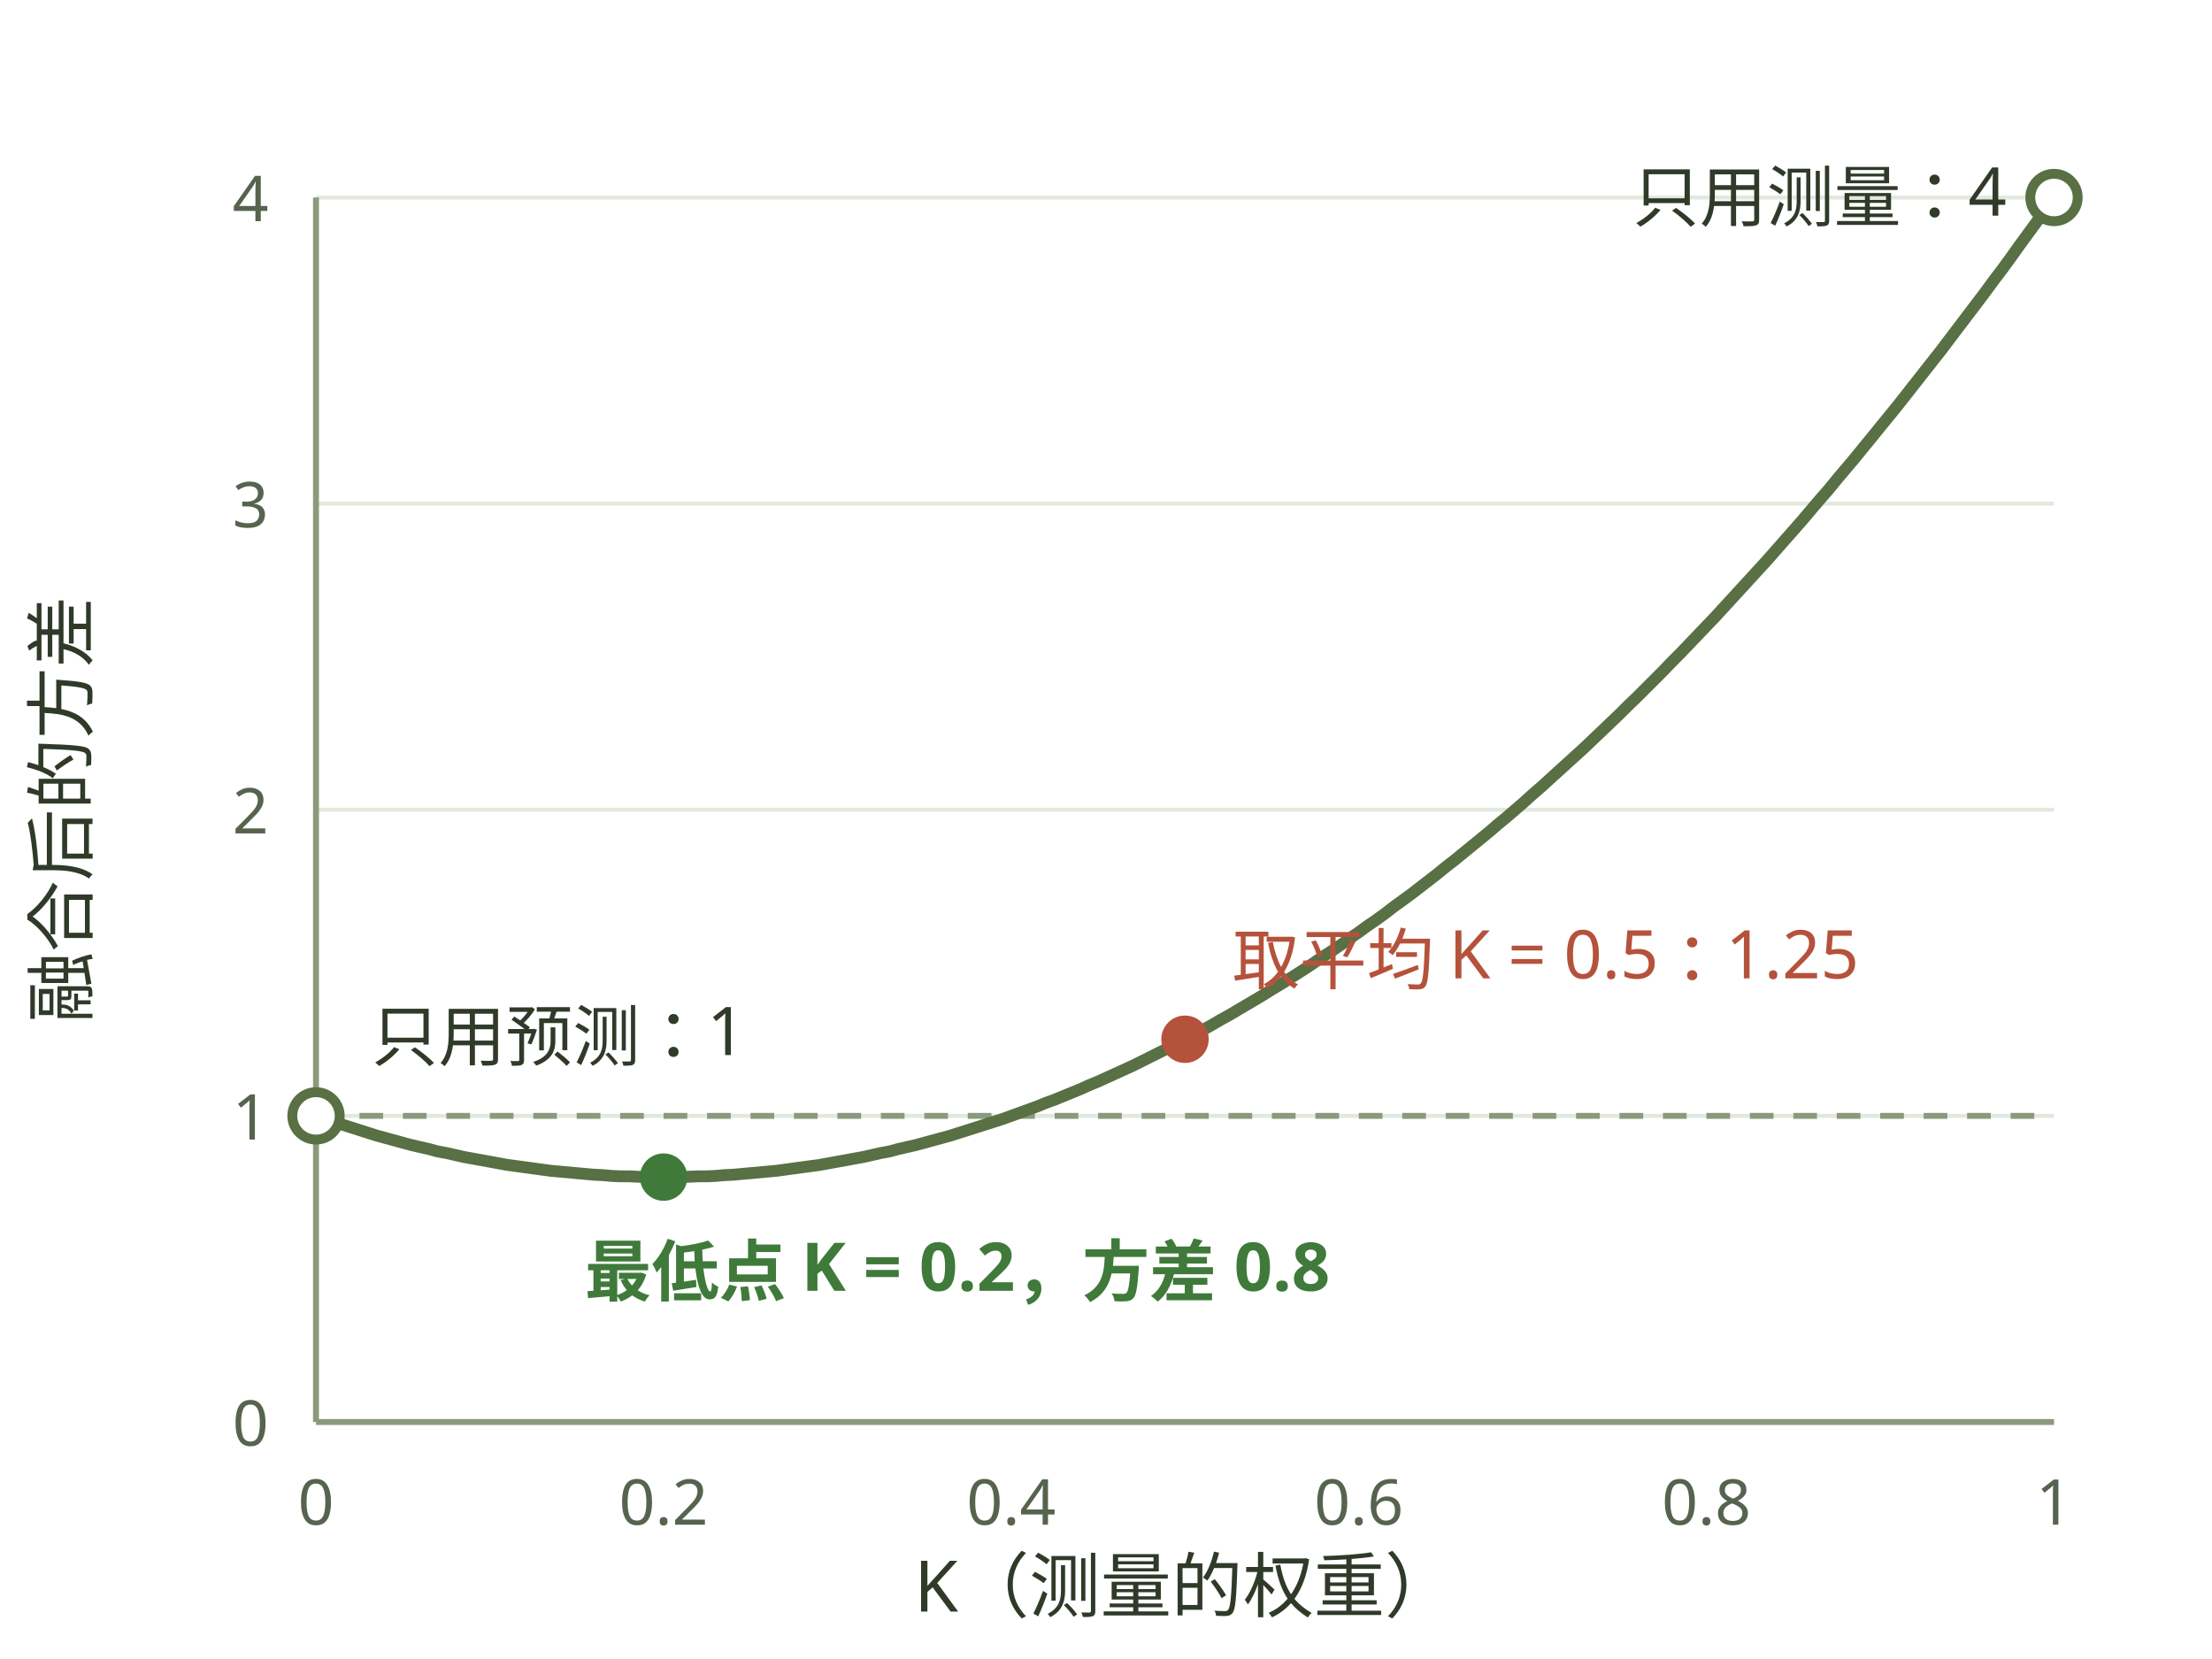
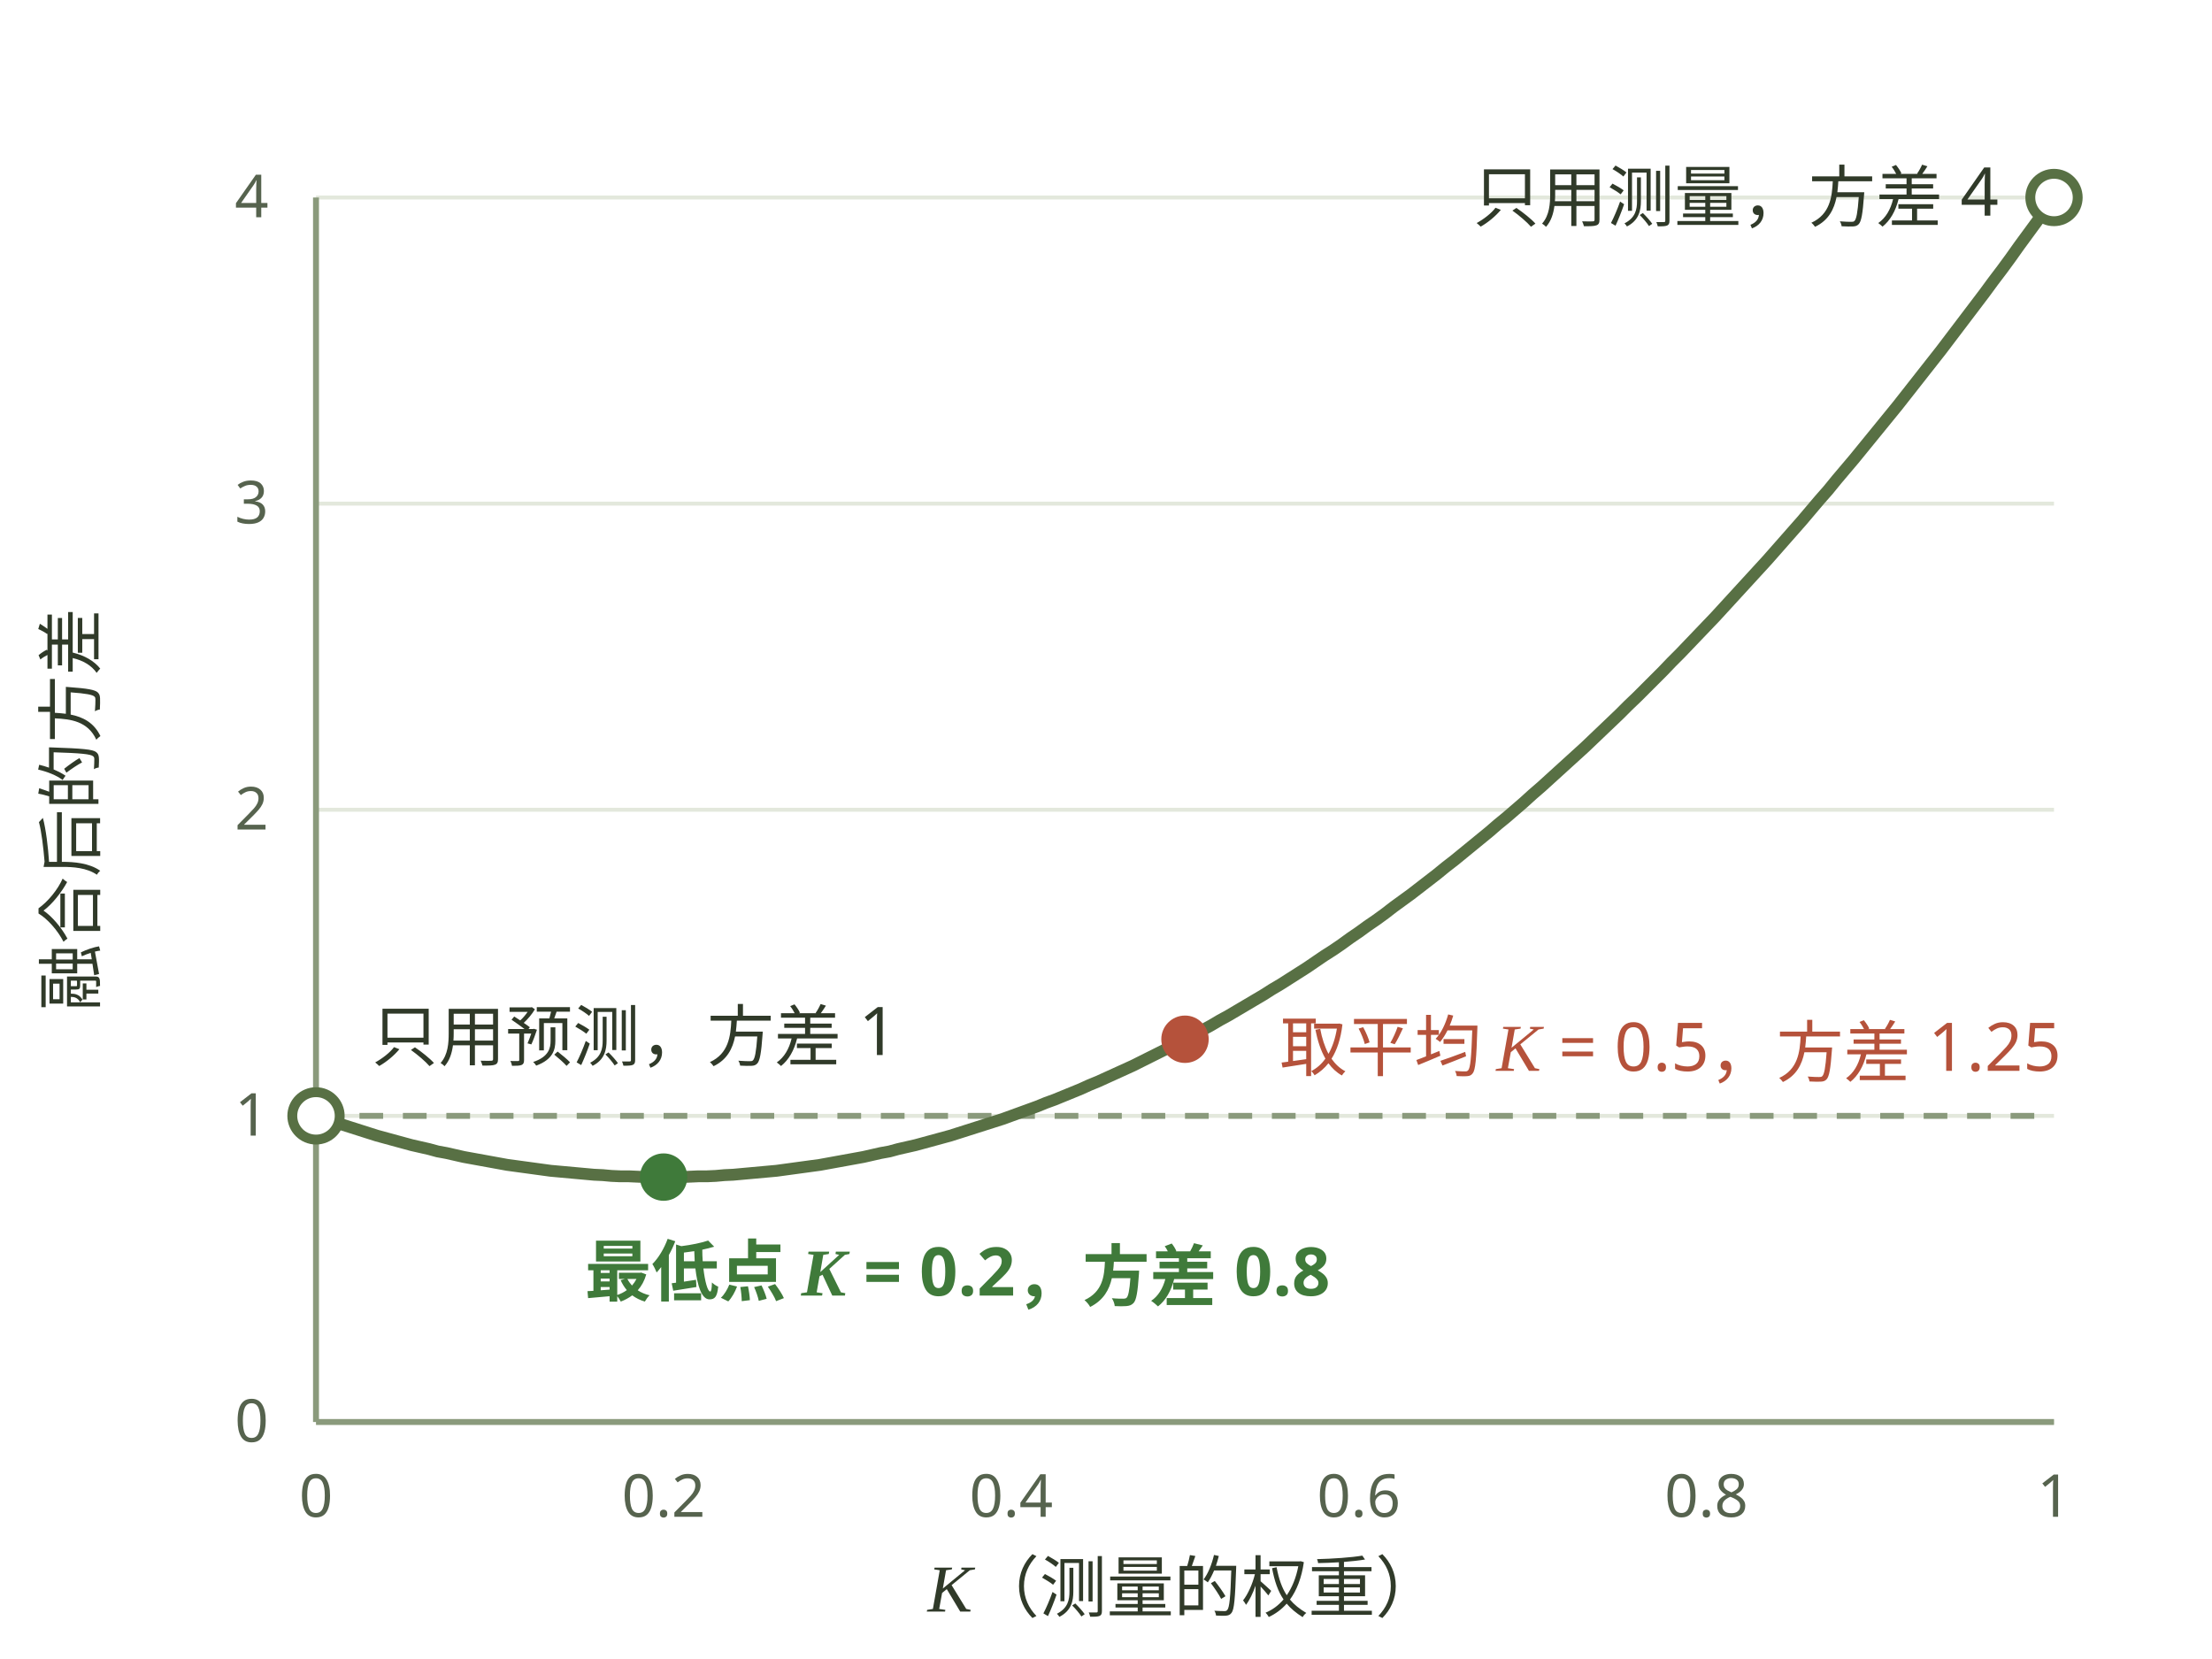
<svg xmlns="http://www.w3.org/2000/svg" viewBox="0 0 560 420" role="img" aria-labelledby="title desc">
  <defs>
    <style>
-       text { font-family: 'Microsoft YaHei', 'PingFang SC', sans-serif; fill: #303a29; }
-       .tick { font-size: 16px; fill: #56634e; }
-       .axis-label { font-size: 18px; }
-       .note { font-size: 17px; }
-       .ok { font-size: 17px; fill: #3f7a3a; font-weight: 600; }
-       .warn { font-size: 17px; fill: #b5523b; }
+       text { font-family: 'Microsoft YaHei', 'PingFang SC', sans-serif; font-size: 17px; fill: #303a29; }
+       .var { font-family: 'Times New Roman', 'Cambria Math', serif; font-style: italic; }
+       .tick { font-size: 15px; fill: #56634e; }
+       .ok { fill: #3f7a3a; font-weight: 600; }
+       .warn { fill: #b5523b; }
      .grid { stroke: #e3e8dc; stroke-width: 1; }
      .axis { stroke: #8a9a7c; stroke-width: 1.5; }
      .base { stroke: #8a9a7c; stroke-width: 1.5; stroke-dasharray: 6 5; }
      .curve { fill: none; stroke: #587044; stroke-width: 3; }
      .dot { fill: #fff; stroke: #587044; stroke-width: 2.5; }
      .dot-ok { fill: #3f7a3a; }
      .dot-warn { fill: #b5523b; }
    </style>
  </defs>
  <rect width="560" height="420" fill="#fff" />
  <line class="grid" x1="80" y1="360.0" x2="520" y2="360.0" />
-   <text class="tick" x="68" y="366.0" text-anchor="end">0</text>
+   <text class="tick" x="68" y="365.0" text-anchor="end">0</text>
  <line class="grid" x1="80" y1="282.5" x2="520" y2="282.5" />
-   <text class="tick" x="68" y="288.5" text-anchor="end">1</text>
+   <text class="tick" x="68" y="287.5" text-anchor="end">1</text>
  <line class="grid" x1="80" y1="205.0" x2="520" y2="205.0" />
-   <text class="tick" x="68" y="211.0" text-anchor="end">2</text>
+   <text class="tick" x="68" y="210.0" text-anchor="end">2</text>
  <line class="grid" x1="80" y1="127.5" x2="520" y2="127.5" />
-   <text class="tick" x="68" y="133.5" text-anchor="end">3</text>
+   <text class="tick" x="68" y="132.5" text-anchor="end">3</text>
  <line class="grid" x1="80" y1="50.0" x2="520" y2="50.0" />
-   <text class="tick" x="68" y="56.0" text-anchor="end">4</text>
-   <text class="tick" x="80.0" y="386" text-anchor="middle">0</text>
-   <text class="tick" x="168.0" y="386" text-anchor="middle">0.2</text>
-   <text class="tick" x="256.0" y="386" text-anchor="middle">0.4</text>
-   <text class="tick" x="344.0" y="386" text-anchor="middle">0.6</text>
-   <text class="tick" x="432.0" y="386" text-anchor="middle">0.8</text>
-   <text class="tick" x="520.0" y="386" text-anchor="middle">1</text>
+   <text class="tick" x="68" y="55.0" text-anchor="end">4</text>
+   <text class="tick" x="80.0" y="384" text-anchor="middle">0</text>
+   <text class="tick" x="168.0" y="384" text-anchor="middle">0.2</text>
+   <text class="tick" x="256.0" y="384" text-anchor="middle">0.4</text>
+   <text class="tick" x="344.0" y="384" text-anchor="middle">0.6</text>
+   <text class="tick" x="432.0" y="384" text-anchor="middle">0.8</text>
+   <text class="tick" x="520.0" y="384" text-anchor="middle">1</text>
  <line class="axis" x1="80" y1="360" x2="520" y2="360" />
  <line class="axis" x1="80" y1="50" x2="80" y2="360" />
  <line class="base" x1="80" y1="282.5" x2="520" y2="282.5" />
  <polyline class="curve" points="80.0,282.5 82.2,283.3 84.4,284.0 86.6,284.7 88.8,285.4 91.0,286.1 93.2,286.8 95.4,287.5 97.6,288.1 99.8,288.7 102.0,289.3 104.2,289.9 106.4,290.4 108.6,290.9 110.8,291.5 113.0,291.9 115.2,292.4 117.4,292.9 119.6,293.3 121.8,293.7 124.0,294.1 126.2,294.5 128.4,294.9 130.6,295.2 132.8,295.5 135.0,295.8 137.2,296.1 139.4,296.4 141.6,296.6 143.8,296.8 146.0,297.0 148.2,297.2 150.4,297.4 152.6,297.5 154.8,297.7 157.0,297.8 159.2,297.8 161.4,297.9 163.6,298.0 165.8,298.0 168.0,298.0 170.2,298.0 172.4,298.0 174.6,297.9 176.8,297.8 179.0,297.8 181.2,297.7 183.4,297.5 185.6,297.4 187.8,297.2 190.0,297.0 192.2,296.8 194.4,296.6 196.6,296.4 198.8,296.1 201.0,295.8 203.2,295.5 205.4,295.2 207.6,294.9 209.8,294.5 212.0,294.1 214.2,293.7 216.4,293.3 218.6,292.9 220.8,292.4 223.0,291.9 225.2,291.5 227.4,290.9 229.6,290.4 231.8,289.9 234.0,289.3 236.2,288.7 238.4,288.1 240.6,287.5 242.8,286.8 245.0,286.1 247.2,285.4 249.4,284.7 251.6,284.0 253.8,283.3 256.0,282.5 258.2,281.7 260.4,280.9 262.6,280.1 264.8,279.2 267.0,278.4 269.2,277.5 271.4,276.6 273.6,275.7 275.8,274.7 278.0,273.8 280.2,272.8 282.4,271.8 284.6,270.8 286.8,269.8 289.0,268.7 291.2,267.6 293.4,266.5 295.6,265.4 297.8,264.3 300.0,263.1 302.2,262.0 304.4,260.8 306.6,259.6 308.8,258.3 311.0,257.1 313.2,255.8 315.4,254.5 317.6,253.2 319.8,251.9 322.0,250.5 324.2,249.2 326.4,247.8 328.6,246.4 330.8,245.0 333.0,243.5 335.2,242.0 337.4,240.6 339.6,239.1 341.8,237.5 344.0,236.0 346.2,234.4 348.4,232.9 350.6,231.3 352.8,229.6 355.0,228.0 357.2,226.4 359.4,224.7 361.6,223.0 363.8,221.3 366.0,219.5 368.2,217.8 370.4,216.0 372.6,214.2 374.8,212.4 377.0,210.6 379.2,208.7 381.4,206.9 383.6,205.0 385.8,203.1 388.0,201.1 390.2,199.2 392.4,197.2 394.6,195.2 396.8,193.2 399.0,191.2 401.2,189.2 403.4,187.1 405.6,185.0 407.8,182.9 410.0,180.8 412.2,178.6 414.4,176.5 416.6,174.3 418.8,172.1 421.0,169.9 423.2,167.6 425.4,165.4 427.6,163.1 429.8,160.8 432.0,158.5 434.2,156.2 436.4,153.8 438.6,151.4 440.8,149.0 443.0,146.6 445.2,144.2 447.4,141.8 449.6,139.3 451.8,136.8 454.0,134.3 456.2,131.8 458.4,129.2 460.6,126.6 462.8,124.1 465.0,121.4 467.2,118.8 469.4,116.2 471.6,113.5 473.8,110.8 476.0,108.1 478.2,105.4 480.4,102.7 482.6,99.9 484.8,97.1 487.0,94.3 489.2,91.5 491.4,88.7 493.6,85.8 495.8,82.9 498.0,80.0 500.2,77.1 502.4,74.2 504.6,71.2 506.8,68.3 509.0,65.3 511.2,62.2 513.4,59.2 515.6,56.2 517.8,53.1 520.0,50.0" />
  <circle class="dot" cx="80.0" cy="282.5" r="6" />
  <circle class="dot-ok" cx="168.0" cy="298.0" r="6" />
  <circle class="dot-warn" cx="300.0" cy="263.1" r="6" />
  <circle class="dot" cx="520.0" cy="50.0" r="6" />
-   <text class="note" x="94.0" y="268.5">只用预测：1</text>
-   <text class="ok" x="148.0" y="328.0">最低点 K = 0.2，方差 0.8</text>
-   <text class="warn" x="312.0" y="249.1">取平均 K = 0.5：1.25</text>
-   <text class="note" x="508.0" y="56.0" text-anchor="end">只用测量：4</text>
-   <text class="axis-label" x="300" y="408" text-anchor="middle">K（测量的权重）</text>
-   <text class="axis-label" x="22" y="205" text-anchor="middle" transform="rotate(-90 22 205)">融合后的方差</text>
+   <text class="note" x="94.0" y="268.5" text-anchor="start">只用预测，方差 1</text>
+   <text class="ok" x="148.0" y="328.0" text-anchor="start">最低点 <tspan class="var">K</tspan> = 0.2，方差 0.8</text>
+   <text class="warn" x="324.0" y="271.1" text-anchor="start">取平均 <tspan class="var">K</tspan> = 0.5，方差 1.25</text>
+   <text class="note" x="506.0" y="56.0" text-anchor="end">只用测量，方差 4</text>
+   <text class="text" x="300.0" y="408.0" text-anchor="middle">
+     <tspan class="var">K</tspan>（测量的权重）</text>
+   <text x="24" y="205" text-anchor="middle" transform="rotate(-90 24 205)">融合后的方差</text>
</svg>
